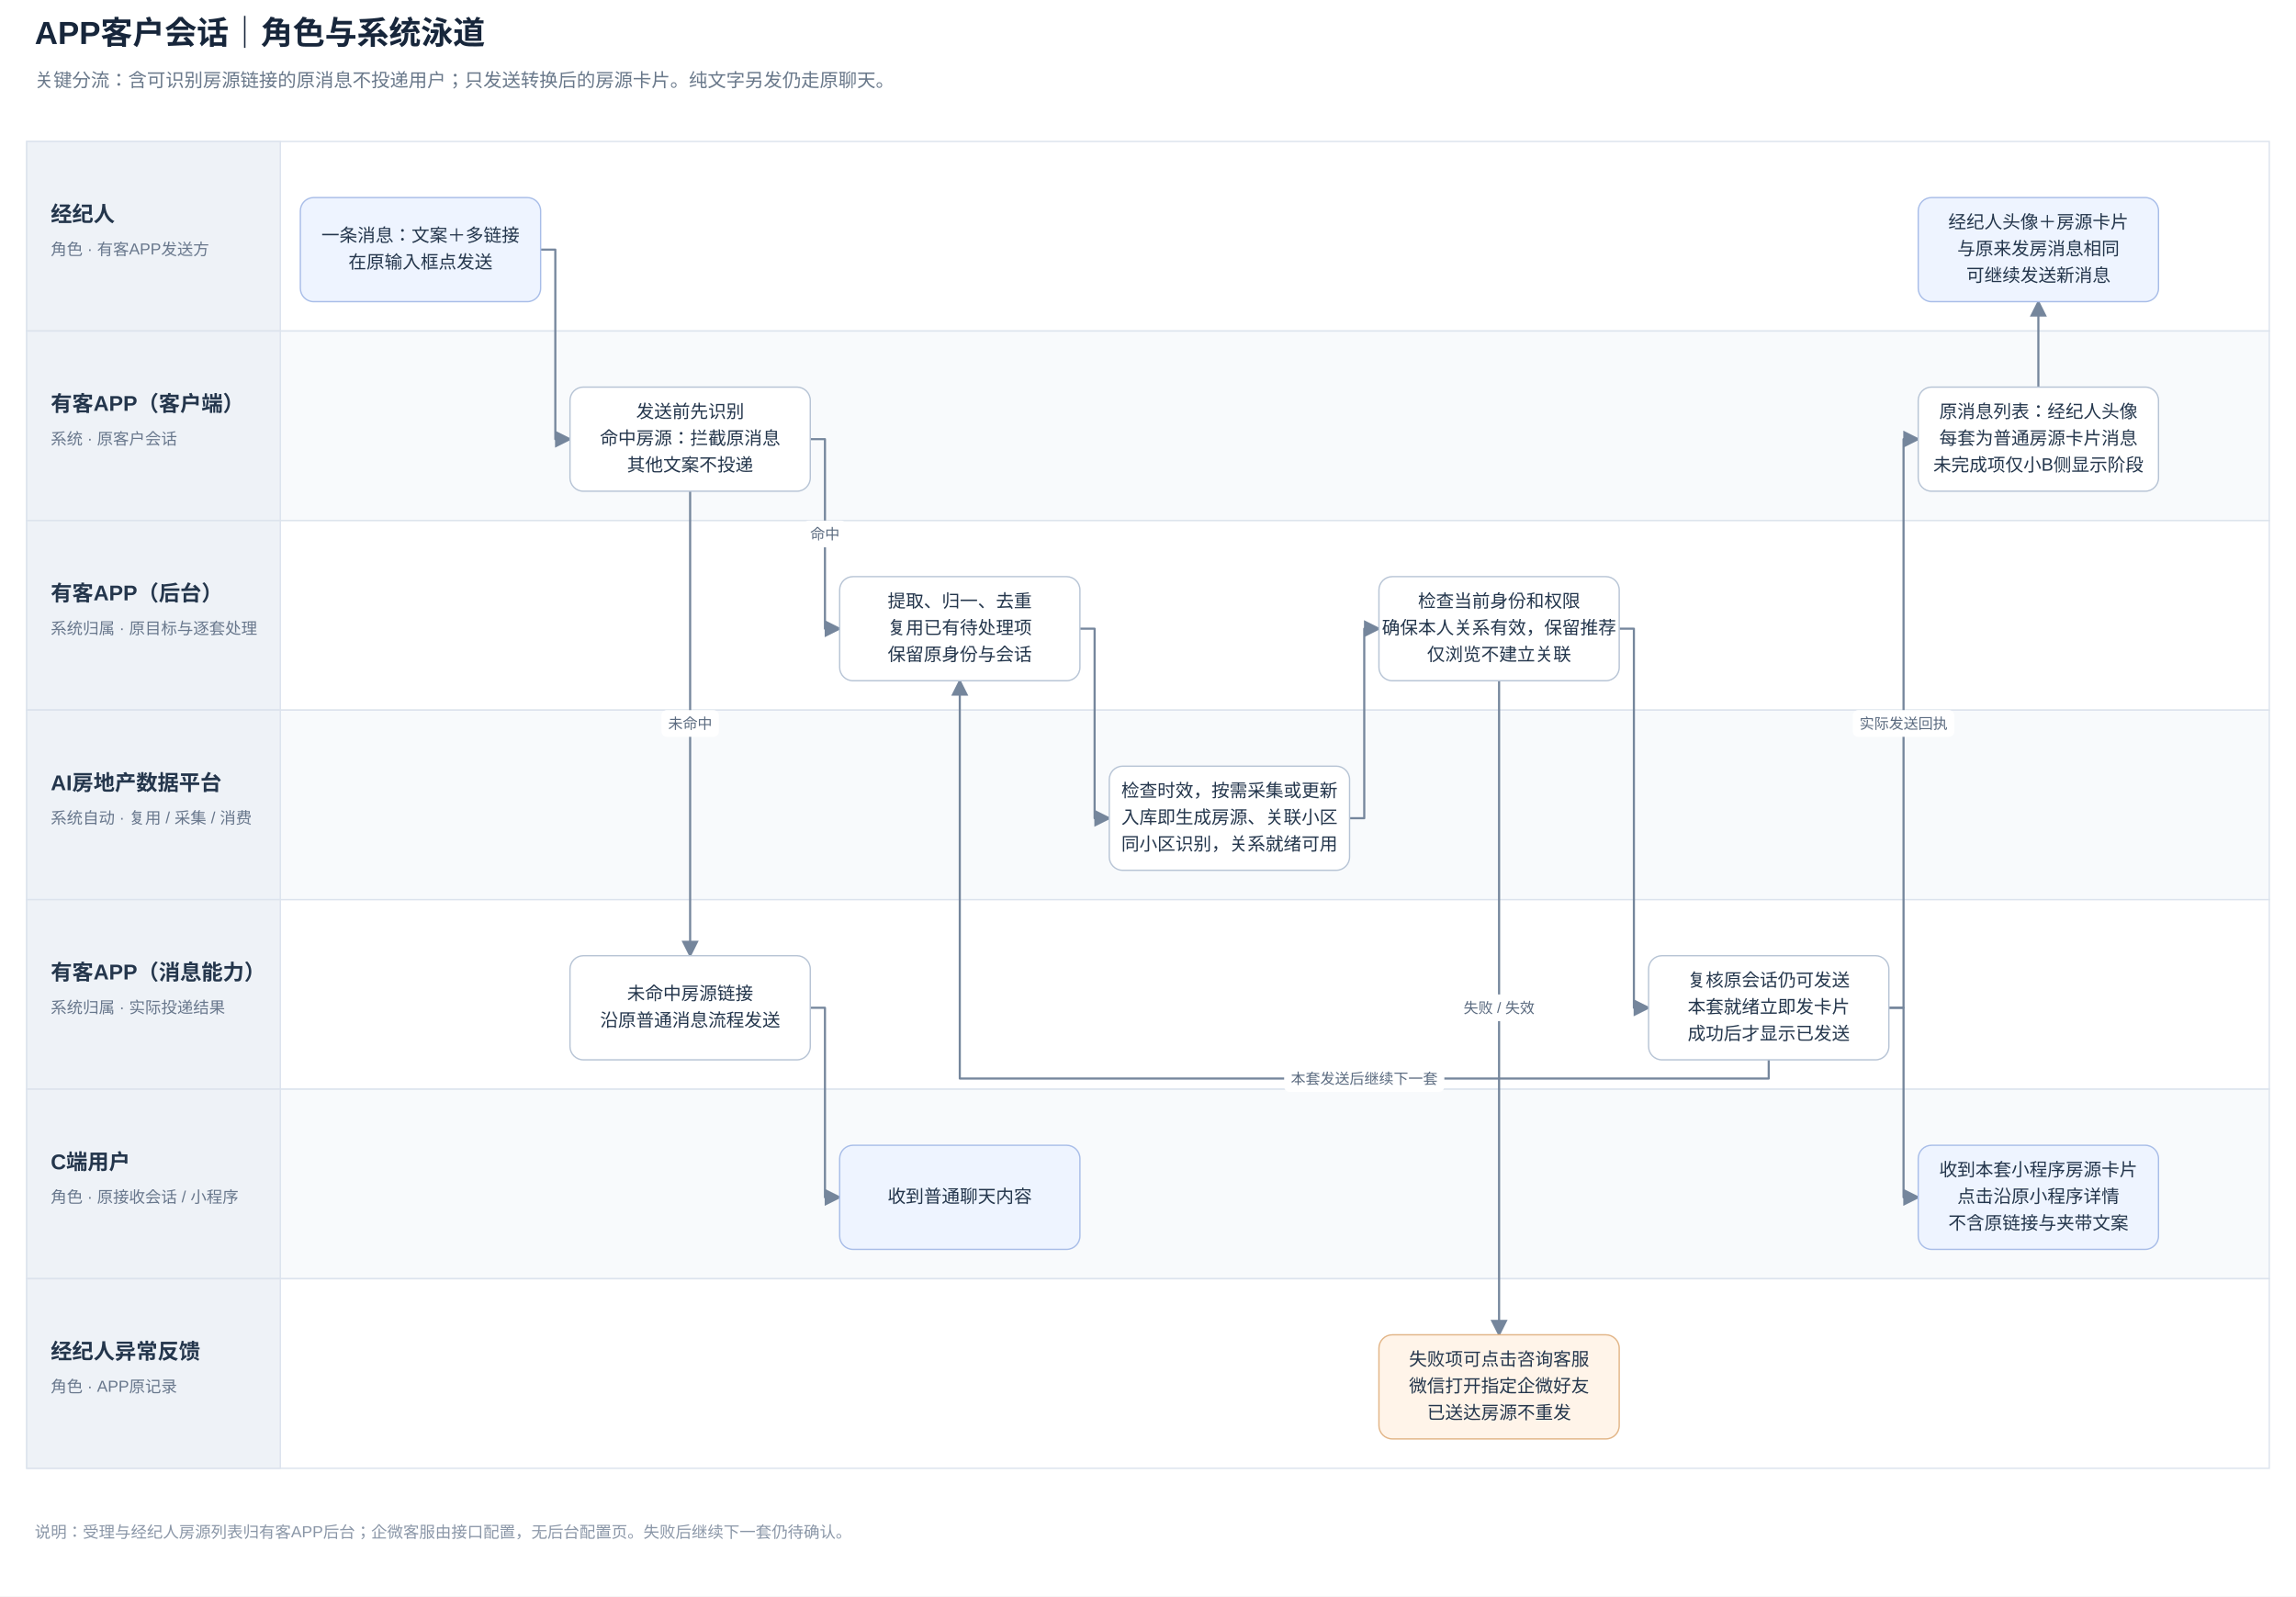
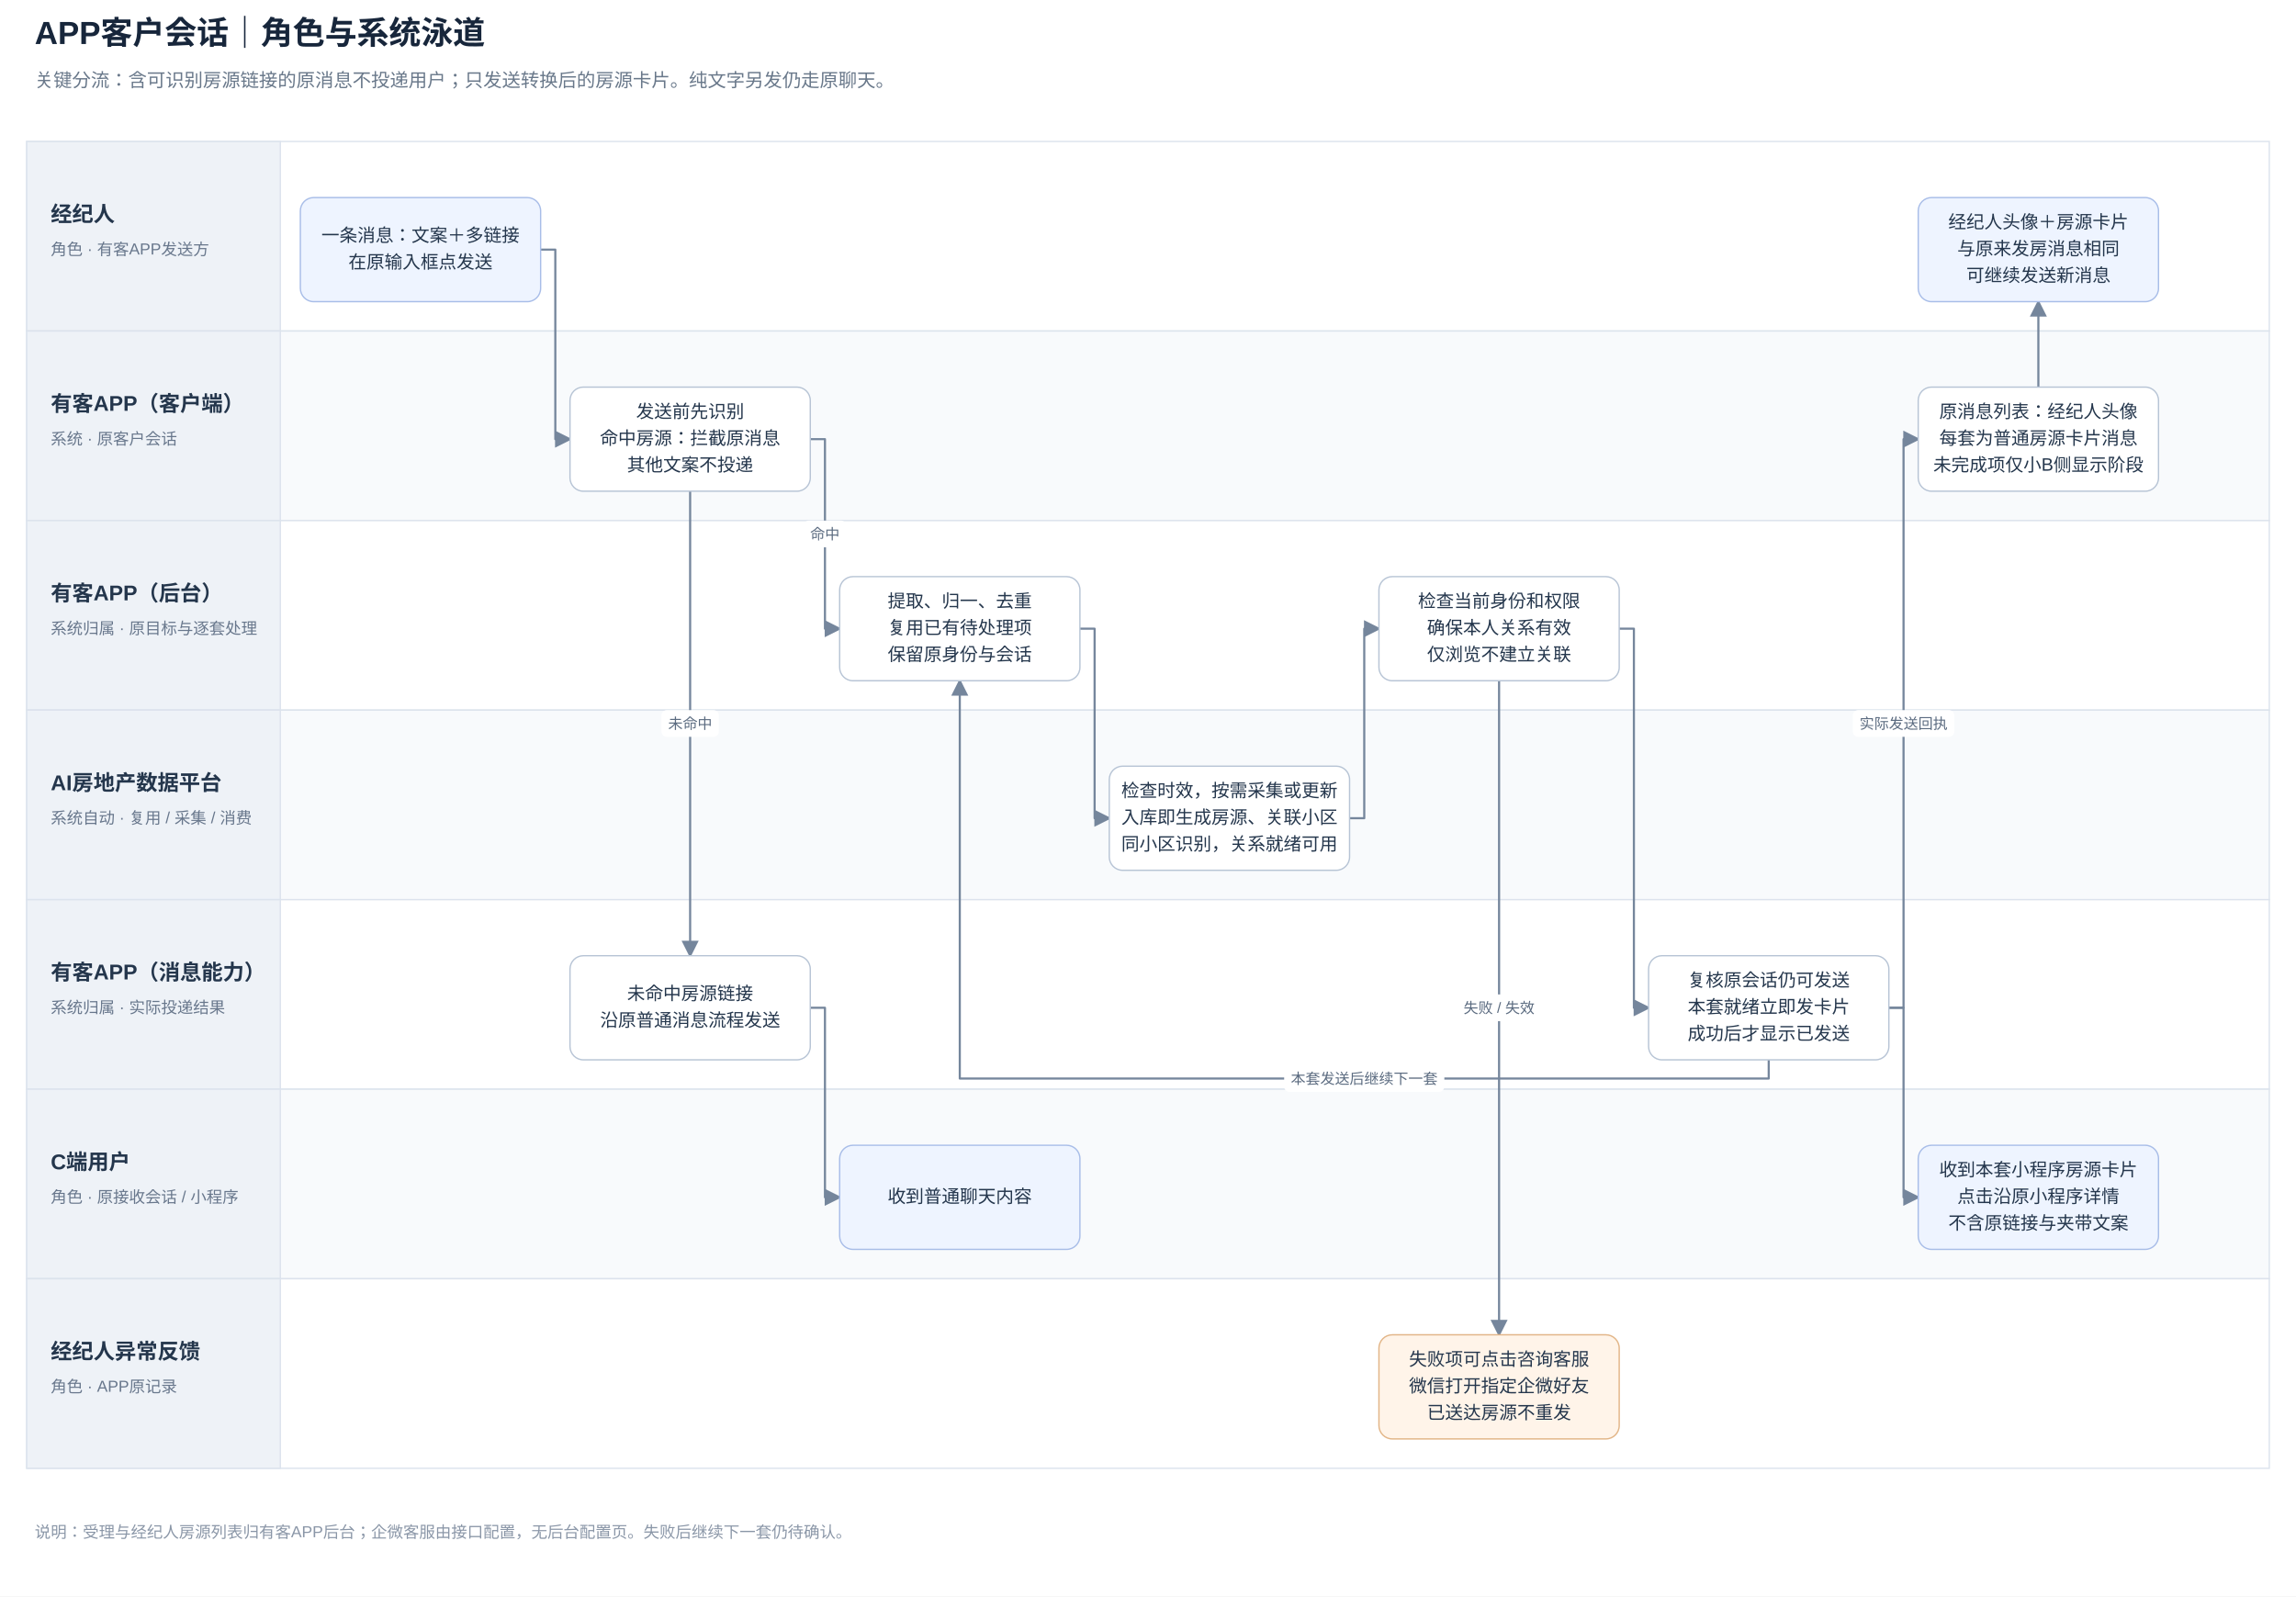
<svg xmlns="http://www.w3.org/2000/svg" style="font-family:PingFang SC,Microsoft YaHei,Arial,sans-serif" width="1720" height="1196" viewBox="0 0 1720 1196">
  <defs>
    <marker id="arrow-app-chat" markerWidth="8" markerHeight="8" refX="7" refY="4" orient="auto">
      <path d="M0,0 L8,4 L0,8 Z" fill="#75869c" />
    </marker>
  </defs>
  <rect width="100%" height="100%" fill="#fff" />
  <text x="26" y="33" font-size="24" font-weight="650" fill="#17263b">APP客户会话｜角色与系统泳道</text>
  <text x="26" y="65" font-size="14" fill="#69788a">关键分流：含可识别房源链接的原消息不投递用户；只发送转换后的房源卡片。纯文字另发仍走原聊天。</text>
  <rect x="20" y="106" width="1680" height="142" fill="#ffffff" stroke="#dce3ed" />
  <rect x="20" y="106" width="190" height="142" fill="#eef2f7" stroke="#dce3ed" />
  <text x="38" y="166" font-size="16" font-weight="650" fill="#24364c">经纪人</text>
  <text x="38" y="191" font-size="12" font-weight="400" fill="#68778c">角色 · 有客APP发送方</text>
  <rect x="20" y="248" width="1680" height="142" fill="#f8fafc" stroke="#dce3ed" />
  <rect x="20" y="248" width="190" height="142" fill="#eef2f7" stroke="#dce3ed" />
  <text x="38" y="308" font-size="16" font-weight="650" fill="#24364c">有客APP（客户端）</text>
  <text x="38" y="333" font-size="12" font-weight="400" fill="#68778c">系统 · 原客户会话</text>
  <rect x="20" y="390" width="1680" height="142" fill="#ffffff" stroke="#dce3ed" />
  <rect x="20" y="390" width="190" height="142" fill="#eef2f7" stroke="#dce3ed" />
  <text x="38" y="450" font-size="16" font-weight="650" fill="#24364c">有客APP（后台）</text>
  <text x="38" y="475" font-size="12" font-weight="400" fill="#68778c">系统归属 · 原目标与逐套处理</text>
  <rect x="20" y="532" width="1680" height="142" fill="#f8fafc" stroke="#dce3ed" />
  <rect x="20" y="532" width="190" height="142" fill="#eef2f7" stroke="#dce3ed" />
  <text x="38" y="592" font-size="16" font-weight="650" fill="#24364c">AI房地产数据平台</text>
  <text x="38" y="617" font-size="12" font-weight="400" fill="#68778c">系统自动 · 复用 / 采集 / 消费</text>
  <rect x="20" y="674" width="1680" height="142" fill="#ffffff" stroke="#dce3ed" />
  <rect x="20" y="674" width="190" height="142" fill="#eef2f7" stroke="#dce3ed" />
  <text x="38" y="734" font-size="16" font-weight="650" fill="#24364c">有客APP（消息能力）</text>
  <text x="38" y="759" font-size="12" font-weight="400" fill="#68778c">系统归属 · 实际投递结果</text>
  <rect x="20" y="816" width="1680" height="142" fill="#f8fafc" stroke="#dce3ed" />
  <rect x="20" y="816" width="190" height="142" fill="#eef2f7" stroke="#dce3ed" />
  <text x="38" y="876" font-size="16" font-weight="650" fill="#24364c">C端用户</text>
  <text x="38" y="901" font-size="12" font-weight="400" fill="#68778c">角色 · 原接收会话 / 小程序</text>
  <rect x="20" y="958" width="1680" height="142" fill="#ffffff" stroke="#dce3ed" />
  <rect x="20" y="958" width="190" height="142" fill="#eef2f7" stroke="#dce3ed" />
  <text x="38" y="1018" font-size="16" font-weight="650" fill="#24364c">经纪人异常反馈</text>
  <text x="38" y="1043" font-size="12" font-weight="400" fill="#68778c">角色 · APP原记录</text>
  <polyline points="405,187 416,187 416,329 427,329" fill="none" stroke="#75869c" stroke-width="1.6" stroke-linejoin="round" marker-end="url(#arrow-app-chat)" />
  <polyline points="607,329 618,329 618,471 629,471" fill="none" stroke="#75869c" stroke-width="1.6" stroke-linejoin="round" marker-end="url(#arrow-app-chat)" />
  <rect x="602" y="390" width="32" height="20" rx="4" fill="#fff" />
  <text x="618" y="404" text-anchor="middle" font-size="11" fill="#5b6b80">命中</text>
  <polyline points="809,471 820,471 820,613 831,613" fill="none" stroke="#75869c" stroke-width="1.6" stroke-linejoin="round" marker-end="url(#arrow-app-chat)" />
  <polyline points="1011,613 1022,613 1022,471 1033,471" fill="none" stroke="#75869c" stroke-width="1.6" stroke-linejoin="round" marker-end="url(#arrow-app-chat)" />
  <polyline points="1213,471 1224,471 1224,755 1235,755" fill="none" stroke="#75869c" stroke-width="1.6" stroke-linejoin="round" marker-end="url(#arrow-app-chat)" />
  <polyline points="1415,755 1426,755 1426,897 1437,897" fill="none" stroke="#75869c" stroke-width="1.6" stroke-linejoin="round" marker-end="url(#arrow-app-chat)" />
  <polyline points="1415,755 1426,755 1426,329 1437,329" fill="none" stroke="#75869c" stroke-width="1.6" stroke-linejoin="round" marker-end="url(#arrow-app-chat)" />
  <rect x="1388" y="532" width="76" height="20" rx="4" fill="#fff" />
  <text x="1426" y="546" text-anchor="middle" font-size="11" fill="#5b6b80">实际发送回执</text>
  <polyline points="1527,290 1527,226" fill="none" stroke="#75869c" stroke-width="1.6" stroke-linejoin="round" marker-end="url(#arrow-app-chat)" />
  <polyline points="517,368 517,716" fill="none" stroke="#75869c" stroke-width="1.6" stroke-linejoin="round" marker-end="url(#arrow-app-chat)" />
  <rect x="495.5" y="532" width="43" height="20" rx="4" fill="#fff" />
  <text x="517" y="546" text-anchor="middle" font-size="11" fill="#5b6b80">未命中</text>
  <polyline points="607,755 618,755 618,897 629,897" fill="none" stroke="#75869c" stroke-width="1.6" stroke-linejoin="round" marker-end="url(#arrow-app-chat)" />
  <polyline points="1123,510 1123,1000" fill="none" stroke="#75869c" stroke-width="1.6" stroke-linejoin="round" marker-end="url(#arrow-app-chat)" />
  <rect x="1079.5" y="745" width="87" height="20" rx="4" fill="#fff" />
  <text x="1123" y="759" text-anchor="middle" font-size="11" fill="#5b6b80">失败 / 失效</text>
  <polyline points="1325,794 1325,808 719,808 719,528 719,510" fill="none" stroke="#75869c" stroke-width="1.6" stroke-linejoin="round" marker-end="url(#arrow-app-chat)" />
  <rect x="962" y="798" width="120" height="20" rx="4" fill="#fff" />
  <text x="1022" y="812" text-anchor="middle" font-size="11" fill="#5b6b80">本套发送后继续下一套</text>
  <rect x="225" y="148" width="180" height="78" rx="10" fill="#eef4ff" stroke="#a8bde8" />
  <text x="315" y="181" text-anchor="middle" font-size="13.5" fill="#24364c">一条消息：文案＋多链接</text>
  <text x="315" y="201" text-anchor="middle" font-size="13.5" fill="#24364c">在原输入框点发送</text>
  <rect x="427" y="290" width="180" height="78" rx="10" fill="#fff" stroke="#b7c4d5" />
  <text x="517" y="313" text-anchor="middle" font-size="13.5" fill="#24364c">发送前先识别</text>
  <text x="517" y="333" text-anchor="middle" font-size="13.5" fill="#24364c">命中房源：拦截原消息</text>
  <text x="517" y="353" text-anchor="middle" font-size="13.5" fill="#24364c">其他文案不投递</text>
  <rect x="629" y="432" width="180" height="78" rx="10" fill="#fff" stroke="#b7c4d5" />
  <text x="719" y="455" text-anchor="middle" font-size="13.5" fill="#24364c">提取、归一、去重</text>
  <text x="719" y="475" text-anchor="middle" font-size="13.5" fill="#24364c">复用已有待处理项</text>
  <text x="719" y="495" text-anchor="middle" font-size="13.5" fill="#24364c">保留原身份与会话</text>
  <rect x="831" y="574" width="180" height="78" rx="10" fill="#fff" stroke="#b7c4d5" />
  <text x="921" y="597" text-anchor="middle" font-size="13.5" fill="#24364c">检查时效，按需采集或更新</text>
  <text x="921" y="617" text-anchor="middle" font-size="13.5" fill="#24364c">入库即生成房源、关联小区</text>
  <text x="921" y="637" text-anchor="middle" font-size="13.5" fill="#24364c">同小区识别，关系就绪可用</text>
  <rect x="1033" y="432" width="180" height="78" rx="10" fill="#fff" stroke="#b7c4d5" />
  <text x="1123" y="455" text-anchor="middle" font-size="13.5" fill="#24364c">检查当前身份和权限</text>
-   <text x="1123" y="475" text-anchor="middle" font-size="13.5" fill="#24364c">确保本人关系有效，保留推荐</text>
+   <text x="1123" y="475" text-anchor="middle" font-size="13.5" fill="#24364c">确保本人关系有效</text>
  <text x="1123" y="495" text-anchor="middle" font-size="13.5" fill="#24364c">仅浏览不建立关联</text>
  <rect x="1235" y="716" width="180" height="78" rx="10" fill="#fff" stroke="#b7c4d5" />
  <text x="1325" y="739" text-anchor="middle" font-size="13.5" fill="#24364c">复核原会话仍可发送</text>
  <text x="1325" y="759" text-anchor="middle" font-size="13.5" fill="#24364c">本套就绪立即发卡片</text>
  <text x="1325" y="779" text-anchor="middle" font-size="13.5" fill="#24364c">成功后才显示已发送</text>
  <rect x="1437" y="858" width="180" height="78" rx="10" fill="#eef4ff" stroke="#a8bde8" />
  <text x="1527" y="881" text-anchor="middle" font-size="13.5" fill="#24364c">收到本套小程序房源卡片</text>
  <text x="1527" y="901" text-anchor="middle" font-size="13.5" fill="#24364c">点击沿原小程序详情</text>
  <text x="1527" y="921" text-anchor="middle" font-size="13.5" fill="#24364c">不含原链接与夹带文案</text>
  <rect x="1437" y="290" width="180" height="78" rx="10" fill="#fff" stroke="#b7c4d5" />
  <text x="1527" y="313" text-anchor="middle" font-size="13.5" fill="#24364c">原消息列表：经纪人头像</text>
  <text x="1527" y="333" text-anchor="middle" font-size="13.5" fill="#24364c">每套为普通房源卡片消息</text>
  <text x="1527" y="353" text-anchor="middle" font-size="13.5" fill="#24364c">未完成项仅小B侧显示阶段</text>
  <rect x="1437" y="148" width="180" height="78" rx="10" fill="#eef4ff" stroke="#a8bde8" />
  <text x="1527" y="171" text-anchor="middle" font-size="13.5" fill="#24364c">经纪人头像＋房源卡片</text>
  <text x="1527" y="191" text-anchor="middle" font-size="13.5" fill="#24364c">与原来发房消息相同</text>
  <text x="1527" y="211" text-anchor="middle" font-size="13.5" fill="#24364c">可继续发送新消息</text>
  <rect x="427" y="716" width="180" height="78" rx="10" fill="#fff" stroke="#b7c4d5" />
  <text x="517" y="749" text-anchor="middle" font-size="13.5" fill="#24364c">未命中房源链接</text>
  <text x="517" y="769" text-anchor="middle" font-size="13.5" fill="#24364c">沿原普通消息流程发送</text>
  <rect x="629" y="858" width="180" height="78" rx="10" fill="#eef4ff" stroke="#a8bde8" />
  <text x="719" y="901" text-anchor="middle" font-size="13.5" fill="#24364c">收到普通聊天内容</text>
  <rect x="1033" y="1000" width="180" height="78" rx="10" fill="#fff4e9" stroke="#e2b587" />
  <text x="1123" y="1023" text-anchor="middle" font-size="13.5" fill="#24364c">失败项可点击咨询客服</text>
  <text x="1123" y="1043" text-anchor="middle" font-size="13.5" fill="#24364c">微信打开指定企微好友</text>
  <text x="1123" y="1063" text-anchor="middle" font-size="13.5" fill="#24364c">已送达房源不重发</text>
  <text x="26" y="1152" font-size="12" fill="#8a96a7">说明：受理与经纪人房源列表归有客APP后台；企微客服由接口配置，无后台配置页。失败后继续下一套仍待确认。</text>
</svg>
